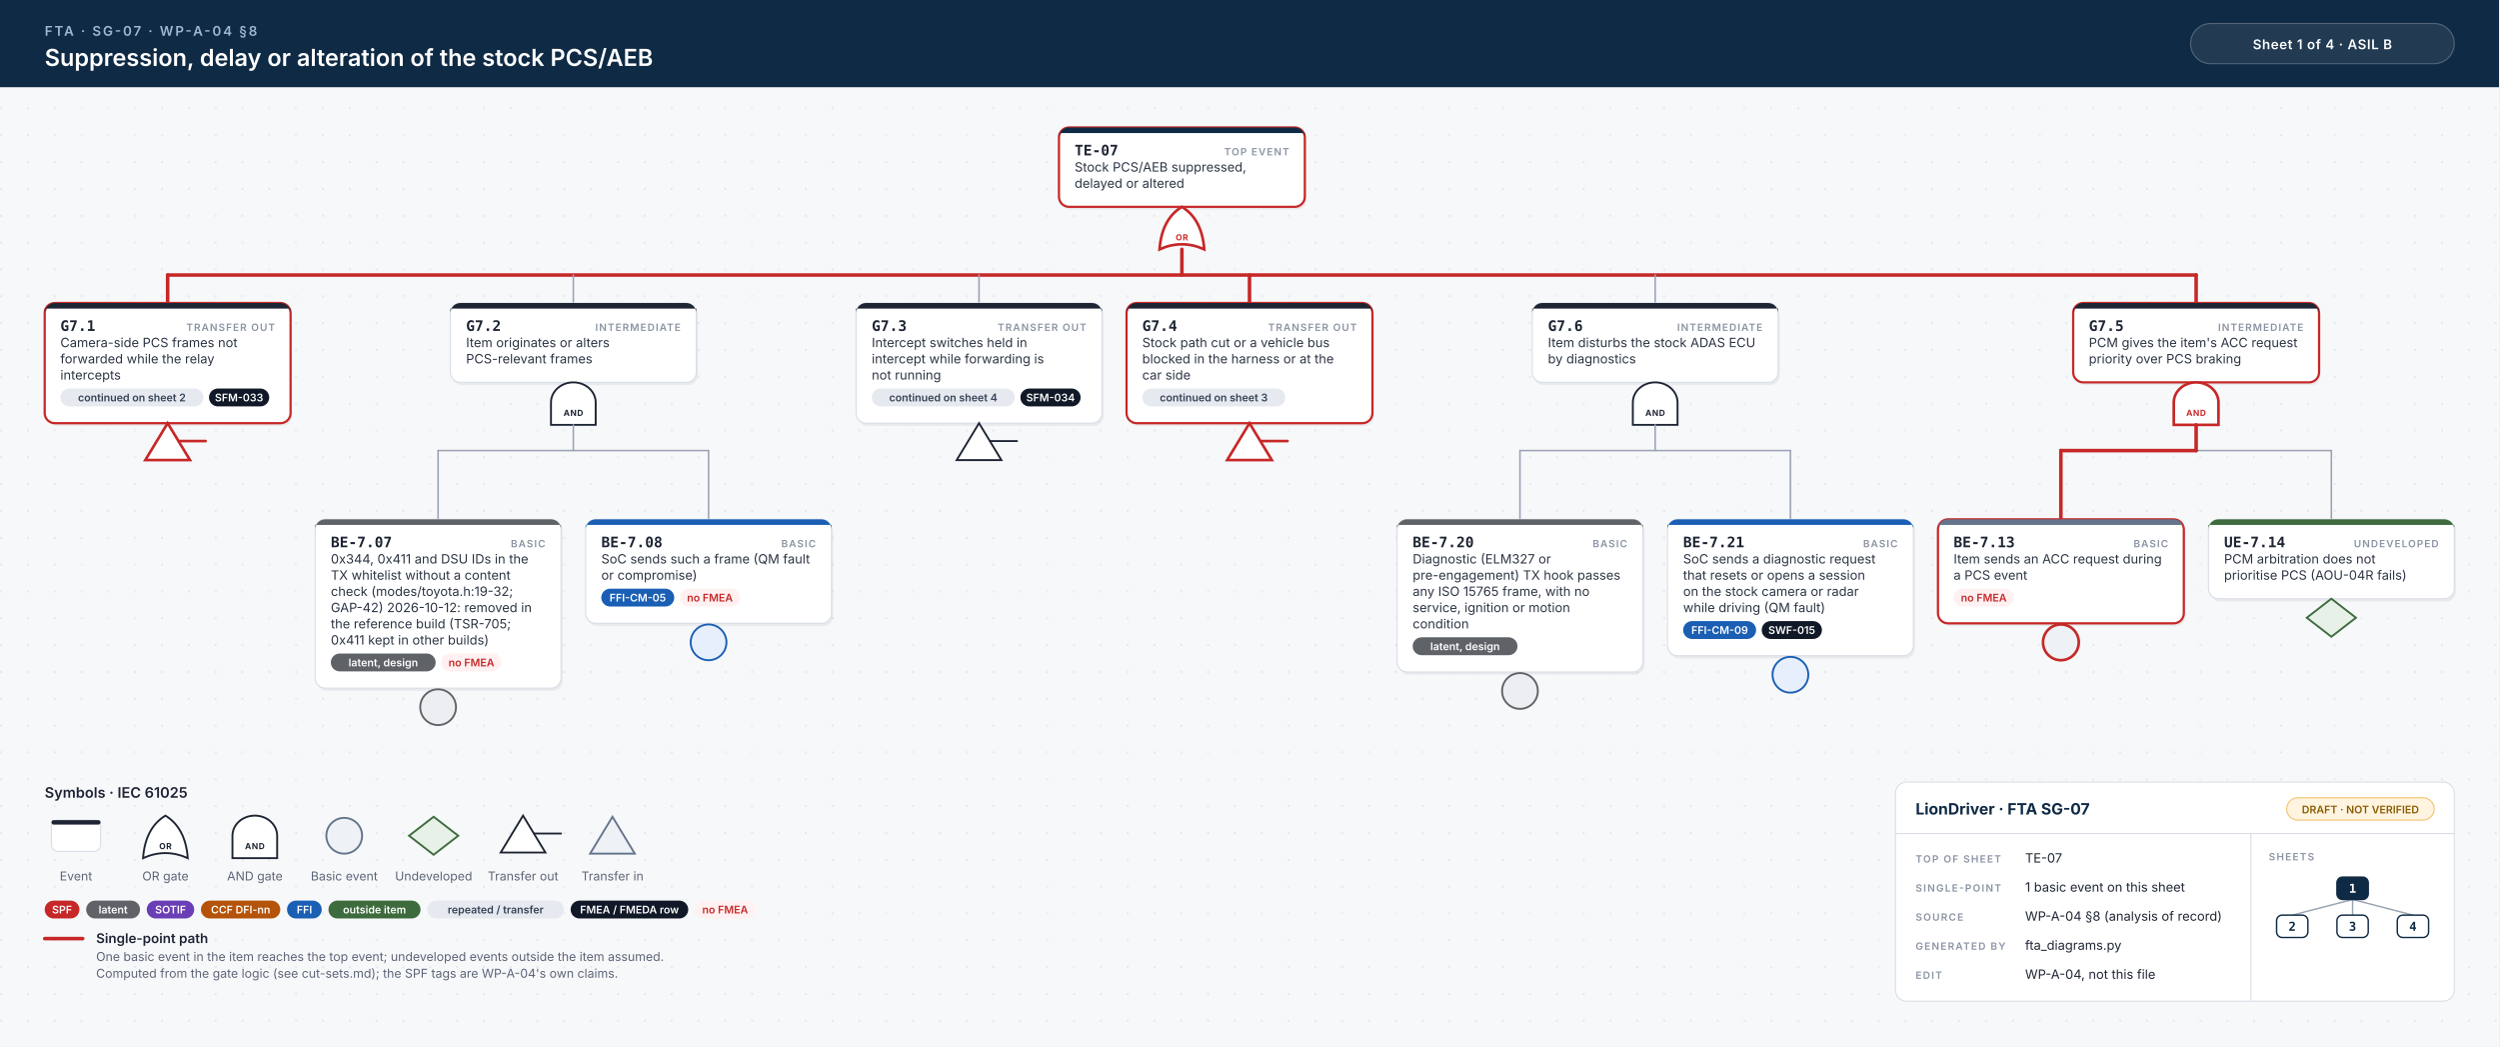
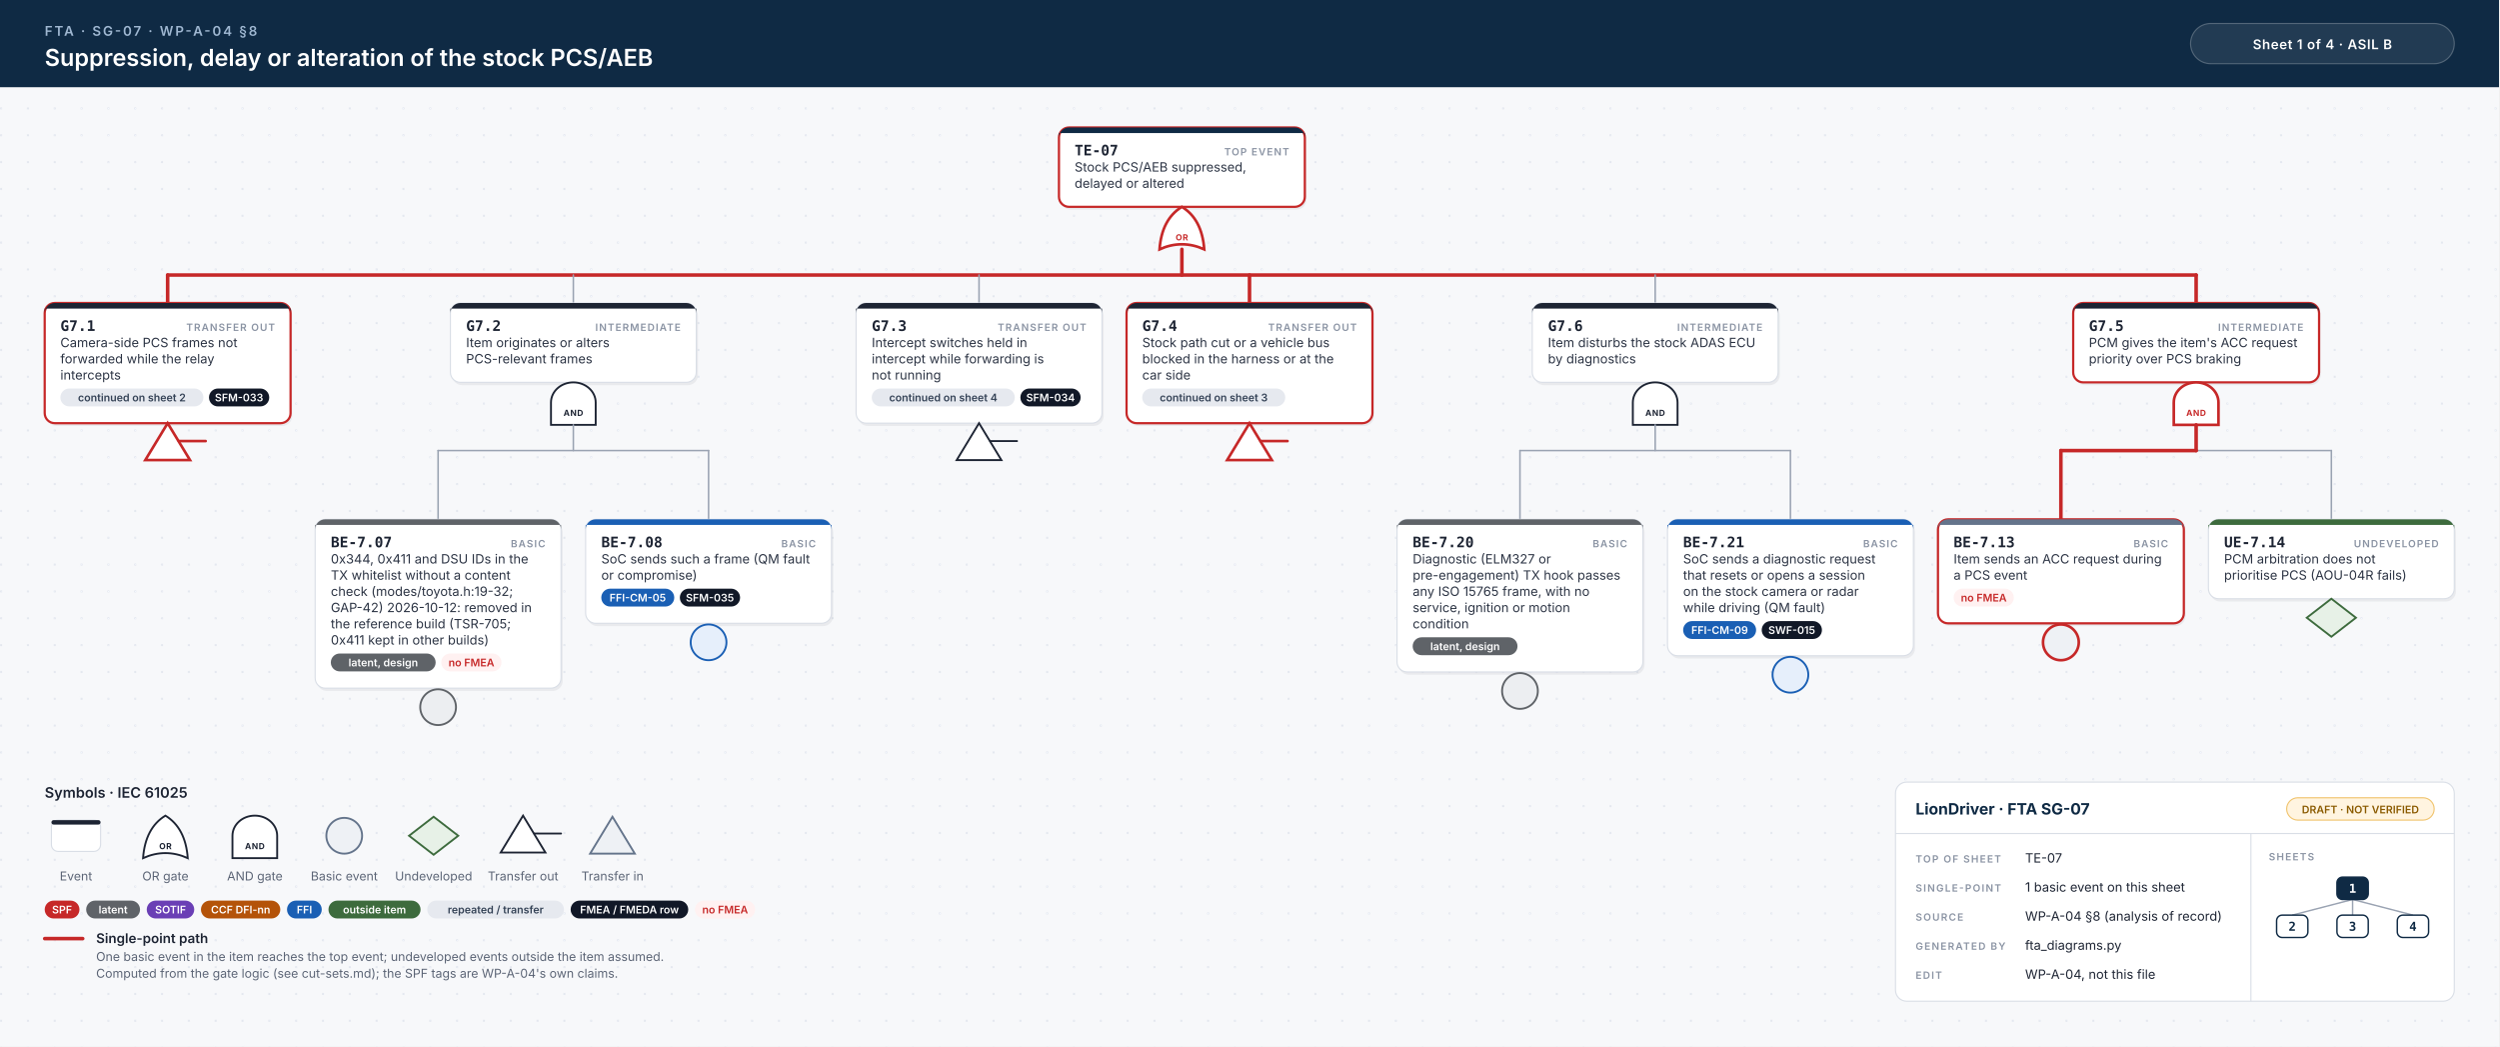
<svg xmlns="http://www.w3.org/2000/svg" width="2236" height="936" viewBox="0 0 2236 936">
  <style>.id{font:700 13px 'JetBrains Mono', Menlo, Consolas, monospace;fill:#1d2433}.kind{font:600 9px Inter, 'Helvetica Neue', Helvetica, Arial, sans-serif;letter-spacing:.1em;fill:#8a93a3;text-anchor:end}.d{font:400 11.5px Inter, 'Helvetica Neue', Helvetica, Arial, sans-serif;fill:#2b3343}.n{font:italic 400 10.5px Inter, 'Helvetica Neue', Helvetica, Arial, sans-serif;fill:#6b7385}.chip{font:600 9.5px Inter, 'Helvetica Neue', Helvetica, Arial, sans-serif;text-anchor:middle}.gl{font:700 7.5px Inter, 'Helvetica Neue', Helvetica, Arial, sans-serif;letter-spacing:.06em;text-anchor:middle}.eyebrow{font:600 12px Inter, 'Helvetica Neue', Helvetica, Arial, sans-serif;letter-spacing:.14em;fill:#9fb7d1}.title{font:600 21px Inter, 'Helvetica Neue', Helvetica, Arial, sans-serif;fill:#fff}.title2{font:600 17px Inter, 'Helvetica Neue', Helvetica, Arial, sans-serif;fill:#fff}.hc{font:600 12px Inter, 'Helvetica Neue', Helvetica, Arial, sans-serif;letter-spacing:.04em;fill:#fff;text-anchor:middle}.lh{font:600 13px Inter, 'Helvetica Neue', Helvetica, Arial, sans-serif;fill:#1d2433}.lb{font:600 12px Inter, 'Helvetica Neue', Helvetica, Arial, sans-serif;fill:#1d2433}.s{font:400 11px Inter, 'Helvetica Neue', Helvetica, Arial, sans-serif;fill:#5b6475}.tbh{font:700 14px Inter, 'Helvetica Neue', Helvetica, Arial, sans-serif;fill:#0f2a44}.k{font:600 9px Inter, 'Helvetica Neue', Helvetica, Arial, sans-serif;letter-spacing:.12em;fill:#8a93a3}.v{font:400 11.5px Inter, 'Helvetica Neue', Helvetica, Arial, sans-serif;fill:#1d2433}.mm{font:700 11px 'JetBrains Mono', Menlo, Consolas, monospace;text-anchor:middle}.w{stroke:#9aa3b2;stroke-width:1.4;stroke-linecap:round}.wh{stroke:#c62828;stroke-width:3.2;stroke-linecap:round}.shadow{fill:#0f172a;opacity:.06}</style>
  <defs>
    <pattern id="dots" width="24" height="24" patternUnits="userSpaceOnUse">
      <circle cx="1" cy="1" r="1" fill="#e3e7ee" />
    </pattern>
  </defs>
  <rect width="100%" height="100%" fill="#f7f8fa" />
  <rect y="78" width="100%" height="858" fill="url(#dots)" />
  <rect width="100%" height="78" fill="#0f2a44" />
  <text x="40" y="32" class="eyebrow">FTA · SG-07 · WP-A-04 §8</text>
  <text x="40" y="59" class="title">Suppression, delay or alteration of the stock PCS/AEB</text>
  <rect x="1960" y="21" width="236" height="36" rx="18" fill="#ffffff14" stroke="#ffffff40" />
  <text x="2078" y="44" class="hc">Sheet 1 of 4  ·  ASIL B</text>
  <rect x="949.0" y="116.5" width="220" height="71.0" rx="9" class="shadow" />
  <rect x="947.5" y="114" width="220" height="71.0" rx="9" fill="#fff" stroke="#c62828" stroke-width="2" />
  <path d="M956.5,114 H1158.5 A9,9 0 0 1 1167.5,123 V119 H947.5 V123 A9,9 0 0 1 956.5,114 Z" fill="#0f2a44" />
  <text x="961.5" y="139" class="id">TE-07</text>
  <text x="1153.5" y="139" class="kind">TOP EVENT</text>
  <text x="961.5" y="153.5" class="d">Stock PCS/AEB suppressed,</text>
  <text x="961.5" y="168.0" class="d">delayed or altered</text>
  <path d="M1037.5,223.0 Q1057.5,214.0 1077.5,223.0 Q1075.5,196.0 1057.5,185.0 Q1039.5,196.0 1037.5,223.0 Z" fill="#fff" stroke="#c62828" stroke-width="2.4" />
  <text x="1057.5" y="215.0" class="gl" fill="#c62828">OR</text>
  <line x1="150.0" y1="246.0" x2="1965.0" y2="246.0" class="w" />
  <line x1="150.0" y1="246.0" x2="1965.0" y2="246.0" class="wh" />
  <line x1="1057.5" y1="223.0" x2="1057.5" y2="246.0" class="wh" />
  <line x1="150.0" y1="246.0" x2="150.0" y2="271.0" class="wh" />
  <line x1="513.0" y1="246.0" x2="513.0" y2="271.0" class="w" />
  <line x1="876.0" y1="246.0" x2="876.0" y2="271.0" class="w" />
  <line x1="1118.0" y1="246.0" x2="1118.0" y2="271.0" class="wh" />
  <line x1="1481.0" y1="246.0" x2="1481.0" y2="271.0" class="w" />
  <line x1="1965.0" y1="246.0" x2="1965.0" y2="271.0" class="wh" />
  <rect x="41.5" y="273.5" width="220" height="107.5" rx="9" class="shadow" />
  <rect x="40" y="271.0" width="220" height="107.5" rx="9" fill="#fff" stroke="#c62828" stroke-width="2" />
  <path d="M49,271.0 H251 A9,9 0 0 1 260,280.0 V276.0 H40 V280.0 A9,9 0 0 1 49,271.0 Z" fill="#1d2433" />
  <text x="54" y="296.0" class="id">G7.1</text>
  <text x="246" y="296.0" class="kind">TRANSFER OUT</text>
  <text x="54" y="310.5" class="d">Camera-side PCS frames not</text>
  <text x="54" y="325.0" class="d">forwarded while the relay</text>
  <text x="54" y="339.5" class="d">intercepts</text>
  <rect x="54.0" y="347.5" width="128.0" height="16" rx="8" fill="#e6e9ef" />
  <text x="118.0" y="359.0" class="chip" fill="#334155">continued on sheet 2</text>
  <rect x="187.0" y="347.5" width="53.9" height="16" rx="8" fill="#111827" />
  <text x="213.9" y="359.0" class="chip" fill="#fff">SFM-033</text>
  <path d="M150.0,378.5 L170.0,411.5 L130.0,411.5 Z" fill="#fff" stroke="#c62828" stroke-width="2.4" />
  <line x1="160.0" y1="394.5" x2="184.0" y2="394.5" stroke="#c62828" stroke-width="2.4" stroke-linecap="round" />
  <rect x="404.5" y="273.5" width="220" height="71.0" rx="9" class="shadow" />
  <rect x="403.0" y="271.0" width="220" height="71.0" rx="9" fill="#fff" stroke="#d9dee6" stroke-width="1" />
  <path d="M412.0,271.0 H614.0 A9,9 0 0 1 623.0,280.0 V276.0 H403.0 V280.0 A9,9 0 0 1 412.0,271.0 Z" fill="#1d2433" />
  <text x="417.0" y="296.0" class="id">G7.2</text>
  <text x="609.0" y="296.0" class="kind">INTERMEDIATE</text>
  <text x="417.0" y="310.5" class="d">Item originates or alters</text>
  <text x="417.0" y="325.0" class="d">PCS-relevant frames</text>
  <path d="M493.0,380.0 L493.0,360.0 A20,18 0 0 1 533.0,360.0 L533.0,380.0 Z" fill="#fff" stroke="#1d2433" stroke-width="1.7" />
  <text x="513.0" y="372.0" class="gl" fill="#1d2433">AND</text>
  <line x1="392.0" y1="403.0" x2="634.0" y2="403.0" class="w" />
  <line x1="513.0" y1="380.0" x2="513.0" y2="403.0" class="w" />
  <line x1="392.0" y1="403.0" x2="392.0" y2="464.5" class="w" />
  <line x1="634.0" y1="403.0" x2="634.0" y2="464.5" class="w" />
  <rect x="283.5" y="467.0" width="220" height="151.0" rx="9" class="shadow" />
  <rect x="282" y="464.5" width="220" height="151.0" rx="9" fill="#fff" stroke="#d9dee6" stroke-width="1" />
  <path d="M291,464.5 H493 A9,9 0 0 1 502,473.5 V469.5 H282 V473.5 A9,9 0 0 1 291,464.5 Z" fill="#5f6368" />
  <text x="296" y="489.5" class="id">BE-7.07</text>
  <text x="488" y="489.5" class="kind">BASIC</text>
  <text x="296" y="504.0" class="d">0x344, 0x411 and DSU IDs in the</text>
  <text x="296" y="518.5" class="d">TX whitelist without a content</text>
  <text x="296" y="533.0" class="d">check (modes/toyota.h:19-32;</text>
  <text x="296" y="547.5" class="d">GAP-42) 2026-10-12: removed in</text>
  <text x="296" y="562.0" class="d">the reference build (TSR-705;</text>
  <text x="296" y="576.5" class="d">0x411 kept in other builds)</text>
  <rect x="296.0" y="584.5" width="93.8" height="16" rx="8" fill="#5f6368" />
  <text x="342.9" y="596.0" class="chip" fill="#fff">latent, design</text>
  <rect x="394.8" y="584.5" width="53.9" height="16" rx="8" fill="#fff1f1" />
  <text x="421.8" y="596.0" class="chip" fill="#c62828">no FMEA</text>
  <circle cx="392.0" cy="632.5" r="16" fill="#eceef1" stroke="#5f6368" stroke-width="1.7" />
  <rect x="525.5" y="467.0" width="220" height="93.0" rx="9" class="shadow" />
  <rect x="524" y="464.5" width="220" height="93.0" rx="9" fill="#fff" stroke="#d9dee6" stroke-width="1" />
  <path d="M533,464.5 H735 A9,9 0 0 1 744,473.5 V469.5 H524 V473.5 A9,9 0 0 1 533,464.5 Z" fill="#1a5fb4" />
  <text x="538" y="489.5" class="id">BE-7.08</text>
  <text x="730" y="489.5" class="kind">BASIC</text>
  <text x="538" y="504.0" class="d">SoC sends such a frame (QM fault</text>
  <text x="538" y="518.5" class="d">or compromise)</text>
  <rect x="538.0" y="526.5" width="65.3" height="16" rx="8" fill="#1a5fb4" />
  <text x="570.6" y="538.0" class="chip" fill="#fff">FFI-CM-05</text>
-   <rect x="608.3" y="526.5" width="53.9" height="16" rx="8" fill="#fff1f1" />
-   <text x="635.2" y="538.0" class="chip" fill="#c62828">no FMEA</text>
+   <rect x="608.3" y="526.5" width="53.9" height="16" rx="8" fill="#111827" />
+   <text x="635.2" y="538.0" class="chip" fill="#fff">SFM-035</text>
  <circle cx="634.0" cy="574.5" r="16" fill="#e6effb" stroke="#1a5fb4" stroke-width="1.7" />
  <rect x="767.5" y="273.5" width="220" height="107.5" rx="9" class="shadow" />
  <rect x="766" y="271.0" width="220" height="107.5" rx="9" fill="#fff" stroke="#d9dee6" stroke-width="1" />
  <path d="M775,271.0 H977 A9,9 0 0 1 986,280.0 V276.0 H766 V280.0 A9,9 0 0 1 775,271.0 Z" fill="#1d2433" />
  <text x="780" y="296.0" class="id">G7.3</text>
  <text x="972" y="296.0" class="kind">TRANSFER OUT</text>
  <text x="780" y="310.5" class="d">Intercept switches held in</text>
  <text x="780" y="325.0" class="d">intercept while forwarding is</text>
  <text x="780" y="339.5" class="d">not running</text>
  <rect x="780.0" y="347.5" width="128.0" height="16" rx="8" fill="#e6e9ef" />
  <text x="844.0" y="359.0" class="chip" fill="#334155">continued on sheet 4</text>
  <rect x="913.0" y="347.5" width="53.9" height="16" rx="8" fill="#111827" />
  <text x="940.0" y="359.0" class="chip" fill="#fff">SFM-034</text>
  <path d="M876.0,378.5 L896.0,411.5 L856.0,411.5 Z" fill="#fff" stroke="#1d2433" stroke-width="1.7" />
  <line x1="886.0" y1="394.5" x2="910.0" y2="394.5" stroke="#1d2433" stroke-width="1.7" stroke-linecap="round" />
  <rect x="1009.5" y="273.5" width="220" height="107.5" rx="9" class="shadow" />
  <rect x="1008" y="271.0" width="220" height="107.5" rx="9" fill="#fff" stroke="#c62828" stroke-width="2" />
  <path d="M1017,271.0 H1219 A9,9 0 0 1 1228,280.0 V276.0 H1008 V280.0 A9,9 0 0 1 1017,271.0 Z" fill="#1d2433" />
  <text x="1022" y="296.0" class="id">G7.4</text>
  <text x="1214" y="296.0" class="kind">TRANSFER OUT</text>
  <text x="1022" y="310.5" class="d">Stock path cut or a vehicle bus</text>
  <text x="1022" y="325.0" class="d">blocked in the harness or at the</text>
  <text x="1022" y="339.5" class="d">car side</text>
  <rect x="1022.0" y="347.5" width="128.0" height="16" rx="8" fill="#e6e9ef" />
  <text x="1086.0" y="359.0" class="chip" fill="#334155">continued on sheet 3</text>
  <path d="M1118.0,378.5 L1138.0,411.5 L1098.0,411.5 Z" fill="#fff" stroke="#c62828" stroke-width="2.4" />
  <line x1="1128.0" y1="394.5" x2="1152.0" y2="394.5" stroke="#c62828" stroke-width="2.4" stroke-linecap="round" />
  <rect x="1372.5" y="273.5" width="220" height="71.0" rx="9" class="shadow" />
  <rect x="1371.0" y="271.0" width="220" height="71.0" rx="9" fill="#fff" stroke="#d9dee6" stroke-width="1" />
  <path d="M1380.0,271.0 H1582.0 A9,9 0 0 1 1591.0,280.0 V276.0 H1371.0 V280.0 A9,9 0 0 1 1380.0,271.0 Z" fill="#1d2433" />
  <text x="1385.0" y="296.0" class="id">G7.6</text>
  <text x="1577.0" y="296.0" class="kind">INTERMEDIATE</text>
  <text x="1385.0" y="310.5" class="d">Item disturbs the stock ADAS ECU</text>
  <text x="1385.0" y="325.0" class="d">by diagnostics</text>
  <path d="M1461.0,380.0 L1461.0,360.0 A20,18 0 0 1 1501.0,360.0 L1501.0,380.0 Z" fill="#fff" stroke="#1d2433" stroke-width="1.7" />
  <text x="1481.0" y="372.0" class="gl" fill="#1d2433">AND</text>
  <line x1="1360.0" y1="403.0" x2="1602.0" y2="403.0" class="w" />
  <line x1="1481.0" y1="380.0" x2="1481.0" y2="403.0" class="w" />
  <line x1="1360.0" y1="403.0" x2="1360.0" y2="464.5" class="w" />
  <line x1="1602.0" y1="403.0" x2="1602.0" y2="464.5" class="w" />
  <rect x="1251.5" y="467.0" width="220" height="136.5" rx="9" class="shadow" />
  <rect x="1250" y="464.5" width="220" height="136.5" rx="9" fill="#fff" stroke="#d9dee6" stroke-width="1" />
  <path d="M1259,464.5 H1461 A9,9 0 0 1 1470,473.5 V469.5 H1250 V473.5 A9,9 0 0 1 1259,464.5 Z" fill="#5f6368" />
  <text x="1264" y="489.5" class="id">BE-7.20</text>
  <text x="1456" y="489.5" class="kind">BASIC</text>
  <text x="1264" y="504.0" class="d">Diagnostic (ELM327 or</text>
  <text x="1264" y="518.5" class="d">pre-engagement) TX hook passes</text>
  <text x="1264" y="533.0" class="d">any ISO 15765 frame, with no</text>
  <text x="1264" y="547.5" class="d">service, ignition or motion</text>
  <text x="1264" y="562.0" class="d">condition</text>
  <rect x="1264.0" y="570.0" width="93.8" height="16" rx="8" fill="#5f6368" />
  <text x="1310.9" y="581.5" class="chip" fill="#fff">latent, design</text>
  <circle cx="1360.0" cy="618.0" r="16" fill="#eceef1" stroke="#5f6368" stroke-width="1.7" />
  <rect x="1493.5" y="467.0" width="220" height="122.0" rx="9" class="shadow" />
  <rect x="1492" y="464.5" width="220" height="122.0" rx="9" fill="#fff" stroke="#d9dee6" stroke-width="1" />
  <path d="M1501,464.5 H1703 A9,9 0 0 1 1712,473.5 V469.5 H1492 V473.5 A9,9 0 0 1 1501,464.5 Z" fill="#1a5fb4" />
  <text x="1506" y="489.5" class="id">BE-7.21</text>
  <text x="1698" y="489.5" class="kind">BASIC</text>
  <text x="1506" y="504.0" class="d">SoC sends a diagnostic request</text>
  <text x="1506" y="518.5" class="d">that resets or opens a session</text>
  <text x="1506" y="533.0" class="d">on the stock camera or radar</text>
  <text x="1506" y="547.5" class="d">while driving (QM fault)</text>
  <rect x="1506.0" y="555.5" width="65.3" height="16" rx="8" fill="#1a5fb4" />
  <text x="1538.7" y="567.0" class="chip" fill="#fff">FFI-CM-09</text>
  <rect x="1576.3" y="555.5" width="53.9" height="16" rx="8" fill="#111827" />
  <text x="1603.2" y="567.0" class="chip" fill="#fff">SWF-015</text>
  <circle cx="1602.0" cy="603.5" r="16" fill="#e6effb" stroke="#1a5fb4" stroke-width="1.7" />
  <rect x="1856.5" y="273.5" width="220" height="71.0" rx="9" class="shadow" />
  <rect x="1855.0" y="271.0" width="220" height="71.0" rx="9" fill="#fff" stroke="#c62828" stroke-width="2" />
  <path d="M1864.0,271.0 H2066.0 A9,9 0 0 1 2075.0,280.0 V276.0 H1855.0 V280.0 A9,9 0 0 1 1864.0,271.0 Z" fill="#1d2433" />
  <text x="1869.0" y="296.0" class="id">G7.5</text>
  <text x="2061.0" y="296.0" class="kind">INTERMEDIATE</text>
  <text x="1869.0" y="310.5" class="d">PCM gives the item's ACC request</text>
  <text x="1869.0" y="325.0" class="d">priority over PCS braking</text>
  <path d="M1945.0,380.0 L1945.0,360.0 A20,18 0 0 1 1985.0,360.0 L1985.0,380.0 Z" fill="#fff" stroke="#c62828" stroke-width="2.4" />
  <text x="1965.0" y="372.0" class="gl" fill="#c62828">AND</text>
  <line x1="1844.0" y1="403.0" x2="2086.0" y2="403.0" class="w" />
  <line x1="1844.0" y1="403.0" x2="1965.0" y2="403.0" class="wh" />
  <line x1="1965.0" y1="380.0" x2="1965.0" y2="403.0" class="wh" />
  <line x1="1844.0" y1="403.0" x2="1844.0" y2="464.5" class="wh" />
  <line x1="2086.0" y1="403.0" x2="2086.0" y2="464.5" class="w" />
  <rect x="1735.5" y="467.0" width="220" height="93.0" rx="9" class="shadow" />
  <rect x="1734" y="464.5" width="220" height="93.0" rx="9" fill="#fff" stroke="#c62828" stroke-width="2" />
  <path d="M1743,464.5 H1945 A9,9 0 0 1 1954,473.5 V469.5 H1734 V473.5 A9,9 0 0 1 1743,464.5 Z" fill="#64748b" />
  <text x="1748" y="489.5" class="id">BE-7.13</text>
  <text x="1940" y="489.5" class="kind">BASIC</text>
  <text x="1748" y="504.0" class="d">Item sends an ACC request during</text>
  <text x="1748" y="518.5" class="d">a PCS event</text>
  <rect x="1748.0" y="526.5" width="53.9" height="16" rx="8" fill="#fff1f1" />
  <text x="1775.0" y="538.0" class="chip" fill="#c62828">no FMEA</text>
  <circle cx="1844.0" cy="574.5" r="16" fill="#eef1f5" stroke="#c62828" stroke-width="2.4" />
  <rect x="1977.5" y="467.0" width="220" height="71.0" rx="9" class="shadow" />
  <rect x="1976" y="464.5" width="220" height="71.0" rx="9" fill="#fff" stroke="#d9dee6" stroke-width="1" />
  <path d="M1985,464.5 H2187 A9,9 0 0 1 2196,473.5 V469.5 H1976 V473.5 A9,9 0 0 1 1985,464.5 Z" fill="#3d6b3d" />
  <text x="1990" y="489.5" class="id">UE-7.14</text>
  <text x="2182" y="489.5" class="kind">UNDEVELOPED</text>
  <text x="1990" y="504.0" class="d">PCM arbitration does not</text>
  <text x="1990" y="518.5" class="d">prioritise PCS (AOU-04R fails)</text>
  <path d="M2086.0,535.5 L2108.0,552.5 L2086.0,569.5 L2064.0,552.5 Z" fill="#e7f1e7" stroke="#3d6b3d" stroke-width="1.7" />
  <text x="40" y="713.5" class="lh">Symbols · IEC 61025</text>
  <rect x="46" y="733.5" width="44" height="28" rx="6" fill="#fff" stroke="#d9dee6" />
  <rect x="46" y="733.5" width="44" height="4" rx="2" fill="#1d2433" />
  <text x="68" y="787.5" class="s" text-anchor="middle">Event</text>
  <path d="M128,767.5 Q148,758.5 168,767.5 Q166,740.5 148,729.5 Q130,740.5 128,767.5 Z" fill="#fff" stroke="#1d2433" stroke-width="1.7" />
  <text x="148" y="759.5" class="gl" fill="#1d2433">OR</text>
  <text x="148" y="787.5" class="s" text-anchor="middle">OR gate</text>
  <path d="M208,767.5 L208,747.5 A20,18 0 0 1 248,747.5 L248,767.5 Z" fill="#fff" stroke="#1d2433" stroke-width="1.7" />
  <text x="228" y="759.5" class="gl" fill="#1d2433">AND</text>
  <text x="228" y="787.5" class="s" text-anchor="middle">AND gate</text>
  <circle cx="308" cy="747.5" r="16" fill="#eef1f5" stroke="#64748b" stroke-width="1.7" />
  <text x="308" y="787.5" class="s" text-anchor="middle">Basic event</text>
  <path d="M388,730.5 L410,747.5 L388,764.5 L366,747.5 Z" fill="#e7f1e7" stroke="#3d6b3d" stroke-width="1.7" />
  <text x="388" y="787.5" class="s" text-anchor="middle">Undeveloped</text>
  <path d="M468,729.5 L488,762.5 L448,762.5 Z" fill="#fff" stroke="#1d2433" stroke-width="1.7" />
  <line x1="478" y1="745.5" x2="502" y2="745.5" stroke="#1d2433" stroke-width="1.7" stroke-linecap="round" />
  <text x="468" y="787.5" class="s" text-anchor="middle">Transfer out</text>
  <path d="M548,730.5 L568,763.5 L528,763.5 Z" fill="#eef1f5" stroke="#64748b" stroke-width="1.7" />
  <text x="548" y="787.5" class="s" text-anchor="middle">Transfer in</text>
  <rect x="40.0" y="805.5" width="31.1" height="16" rx="8" fill="#c62828" />
  <text x="55.5" y="817.0" class="chip" fill="#fff">SPF</text>
  <rect x="77.1" y="805.5" width="48.2" height="16" rx="8" fill="#5f6368" />
  <text x="101.2" y="817.0" class="chip" fill="#fff">latent</text>
  <rect x="131.3" y="805.5" width="42.5" height="16" rx="8" fill="#6a3fb5" />
  <text x="152.6" y="817.0" class="chip" fill="#fff">SOTIF</text>
  <rect x="179.8" y="805.5" width="71.0" height="16" rx="8" fill="#b45309" />
  <text x="215.3" y="817.0" class="chip" fill="#fff">CCF DFI-nn</text>
  <rect x="256.8" y="805.5" width="31.1" height="16" rx="8" fill="#1a5fb4" />
  <text x="272.4" y="817.0" class="chip" fill="#fff">FFI</text>
  <rect x="293.9" y="805.5" width="82.4" height="16" rx="8" fill="#3d6b3d" />
  <text x="335.1" y="817.0" class="chip" fill="#fff">outside item</text>
  <rect x="382.3" y="805.5" width="122.3" height="16" rx="8" fill="#e6e9ef" />
  <text x="443.5" y="817.0" class="chip" fill="#334155">repeated / transfer</text>
  <rect x="510.6" y="805.5" width="105.2" height="16" rx="8" fill="#111827" />
  <text x="563.2" y="817.0" class="chip" fill="#fff">FMEA / FMEDA row</text>
  <rect x="621.8" y="805.5" width="53.9" height="16" rx="8" fill="#fff1f1" />
  <text x="648.8" y="817.0" class="chip" fill="#c62828">no FMEA</text>
  <line x1="40" y1="839.5" x2="74" y2="839.5" class="wh" />
  <text x="86" y="843.5" class="lb">Single-point path</text>
  <text x="86" y="859.5" class="s">One basic event in the item reaches the top event; undeveloped events outside the item assumed.</text>
  <text x="86" y="874.5" class="s">Computed from the gate logic (see cut-sets.md); the SPF tags are WP-A-04's own claims.</text>
  <rect x="1696" y="699.5" width="500" height="196" rx="10" fill="#fff" stroke="#d9dee6" />
  <line x1="1696" y1="745.5" x2="2196" y2="745.5" stroke="#d9dee6" />
  <line x1="2014" y1="745.5" x2="2014" y2="895.5" stroke="#d9dee6" />
  <text x="1714" y="728.5" class="tbh">LionDriver · FTA SG-07</text>
  <rect x="2046" y="713.5" width="132" height="20" rx="10" fill="#fff4e0" stroke="#f0c36d" />
  <text x="2112" y="727.5" class="chip" fill="#8a5a00">DRAFT · NOT VERIFIED</text>
  <text x="1714" y="771.5" class="k">TOP OF SHEET</text>
  <text x="1812" y="771.5" class="v">TE-07</text>
  <text x="1714" y="797.5" class="k">SINGLE-POINT</text>
  <text x="1812" y="797.5" class="v">1 basic event on this sheet</text>
  <text x="1714" y="823.5" class="k">SOURCE</text>
  <text x="1812" y="823.5" class="v">WP-A-04 §8 (analysis of record)</text>
  <text x="1714" y="849.5" class="k">GENERATED BY</text>
  <text x="1812" y="849.5" class="v">fta_diagrams.py</text>
  <text x="1714" y="875.5" class="k">EDIT</text>
  <text x="1812" y="875.5" class="v">WP-A-04, not this file</text>
  <text x="2030" y="769.5" class="k">SHEETS</text>
  <line x1="2105.0" y1="804.5" x2="2051.0" y2="818.5" stroke="#9aa3b2" stroke-width="1.3" />
  <line x1="2105.0" y1="804.5" x2="2105.0" y2="818.5" stroke="#9aa3b2" stroke-width="1.3" />
  <line x1="2105.0" y1="804.5" x2="2159.0" y2="818.5" stroke="#9aa3b2" stroke-width="1.3" />
  <rect x="2091.0" y="784.5" width="28" height="20" rx="5" fill="#0f2a44" stroke="#0f2a44" stroke-width="1.3" />
  <text x="2105.0" y="798.5" class="mm" fill="#fff">1</text>
  <rect x="2037.0" y="818.5" width="28" height="20" rx="5" fill="#fff" stroke="#0f2a44" stroke-width="1.3" />
  <text x="2051.0" y="832.5" class="mm" fill="#0f2a44">2</text>
  <rect x="2091.0" y="818.5" width="28" height="20" rx="5" fill="#fff" stroke="#0f2a44" stroke-width="1.3" />
  <text x="2105.0" y="832.5" class="mm" fill="#0f2a44">3</text>
  <rect x="2145.0" y="818.5" width="28" height="20" rx="5" fill="#fff" stroke="#0f2a44" stroke-width="1.3" />
  <text x="2159.0" y="832.5" class="mm" fill="#0f2a44">4</text>
</svg>
